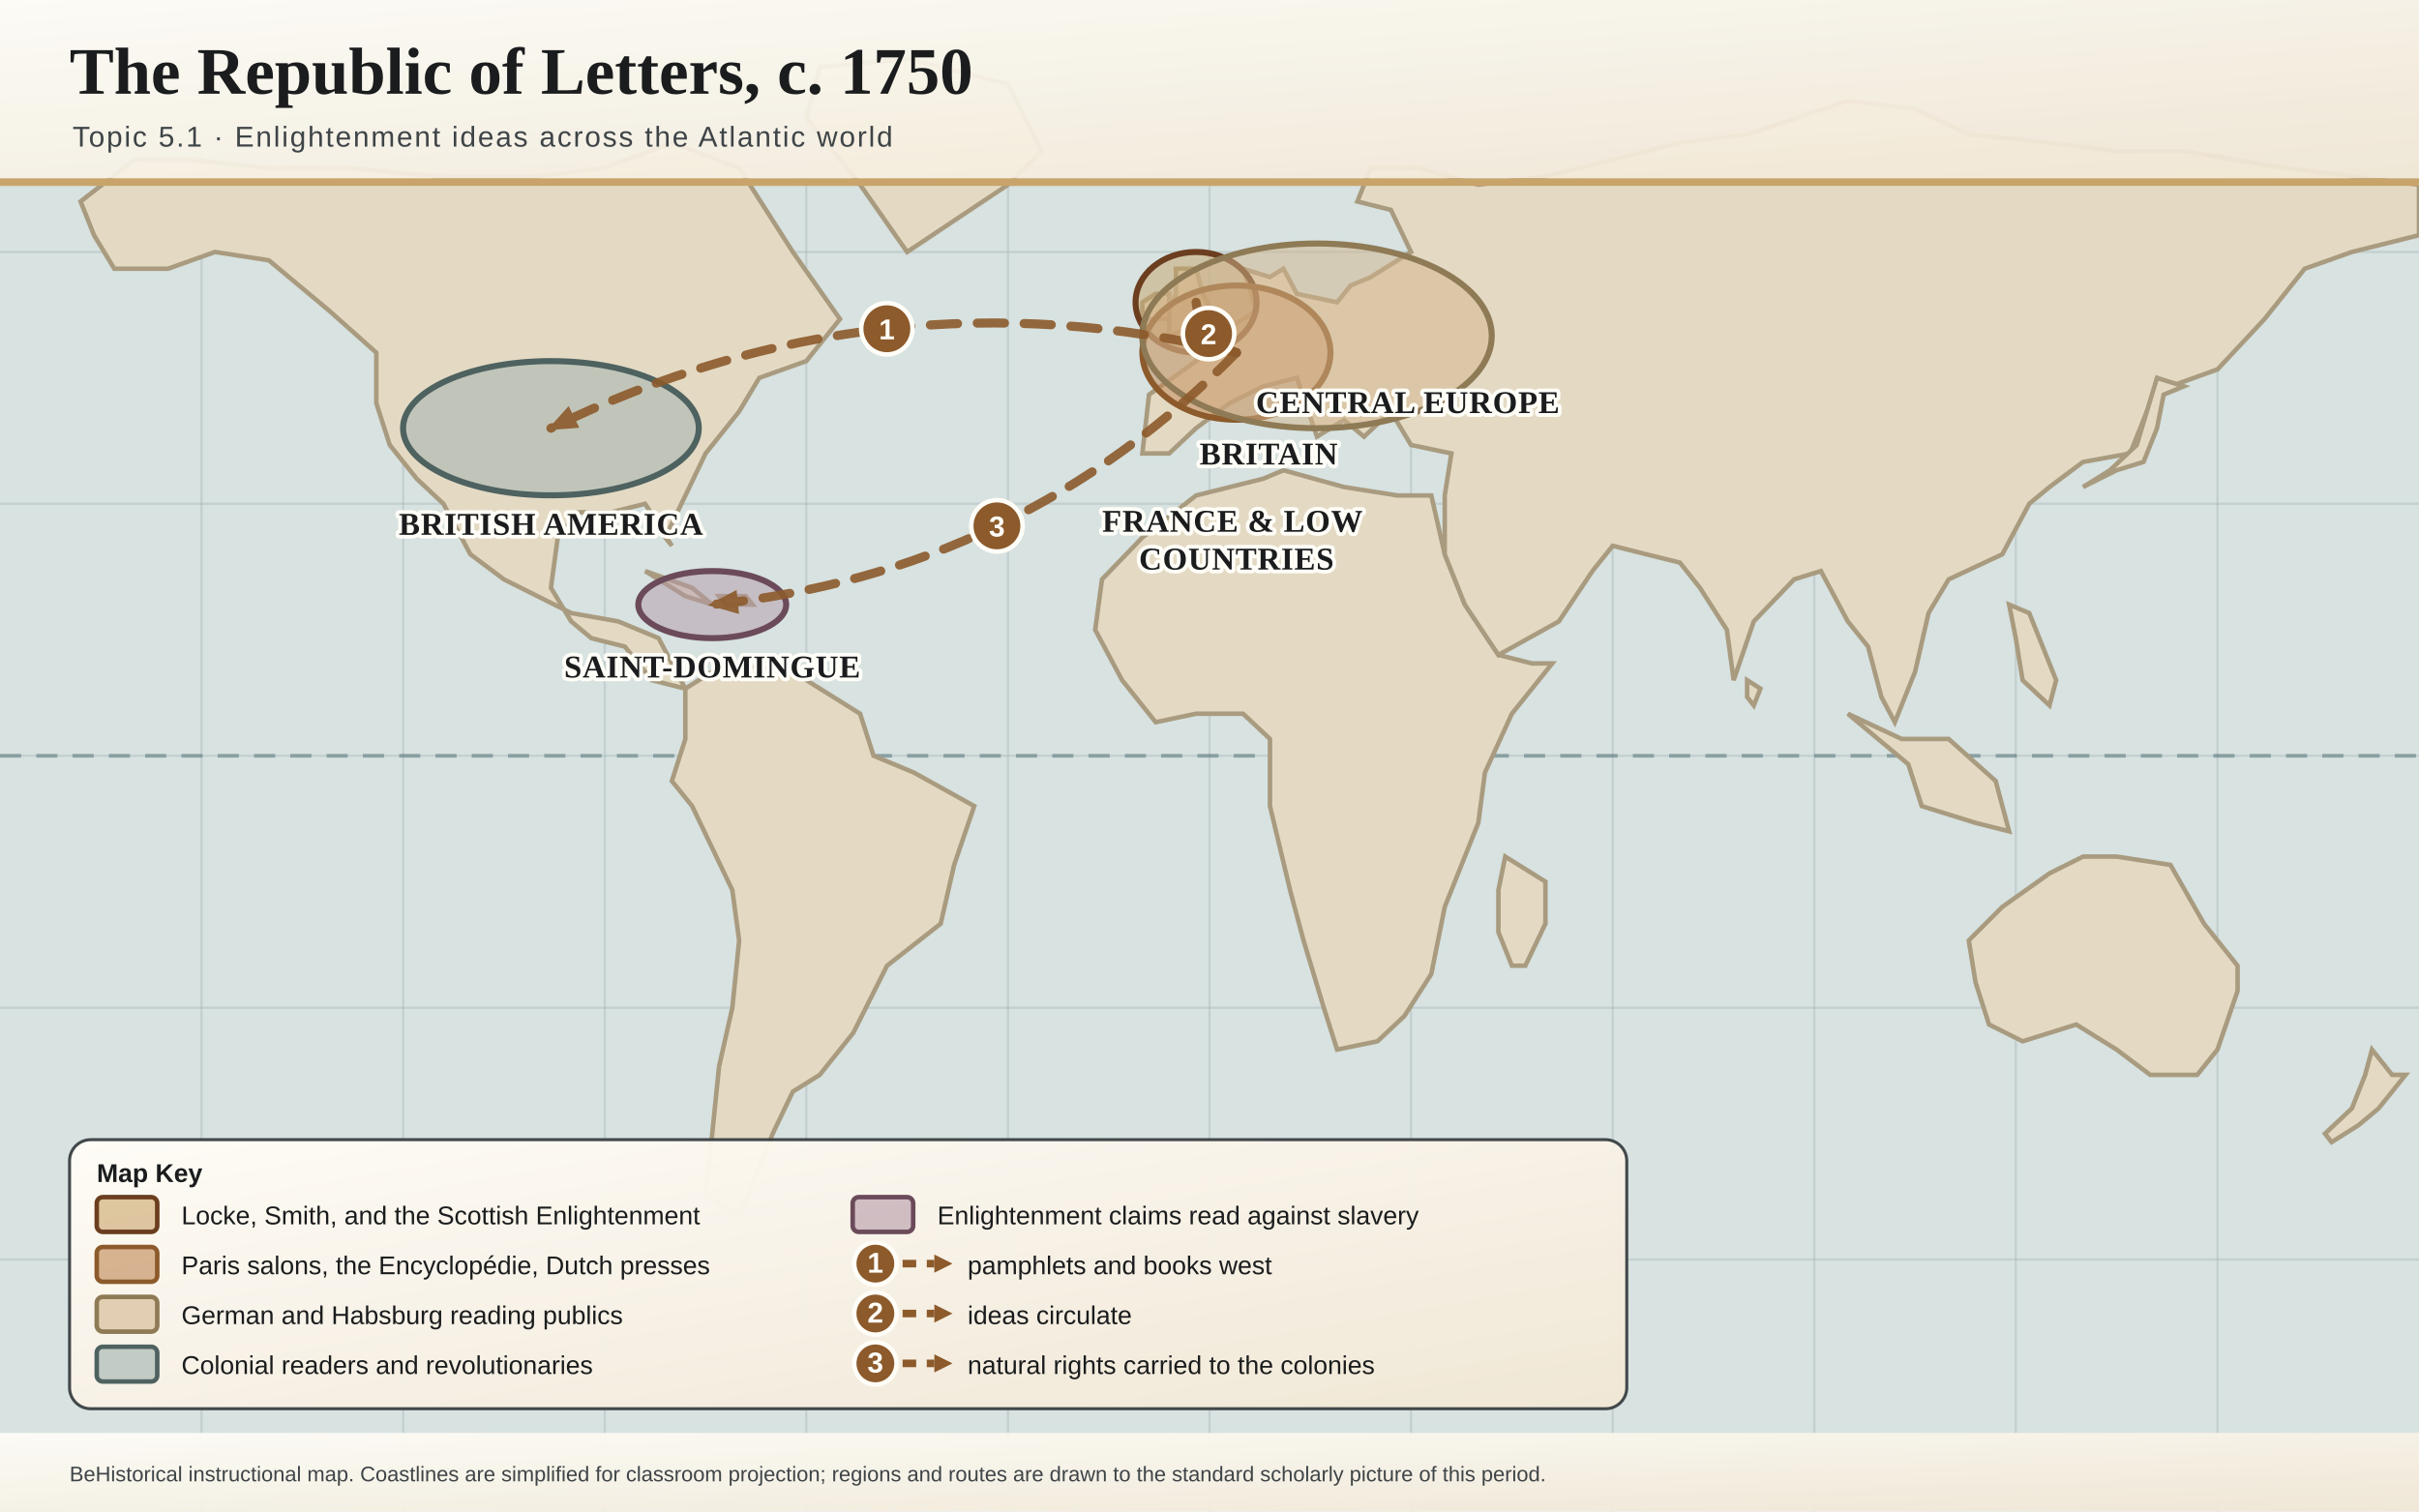
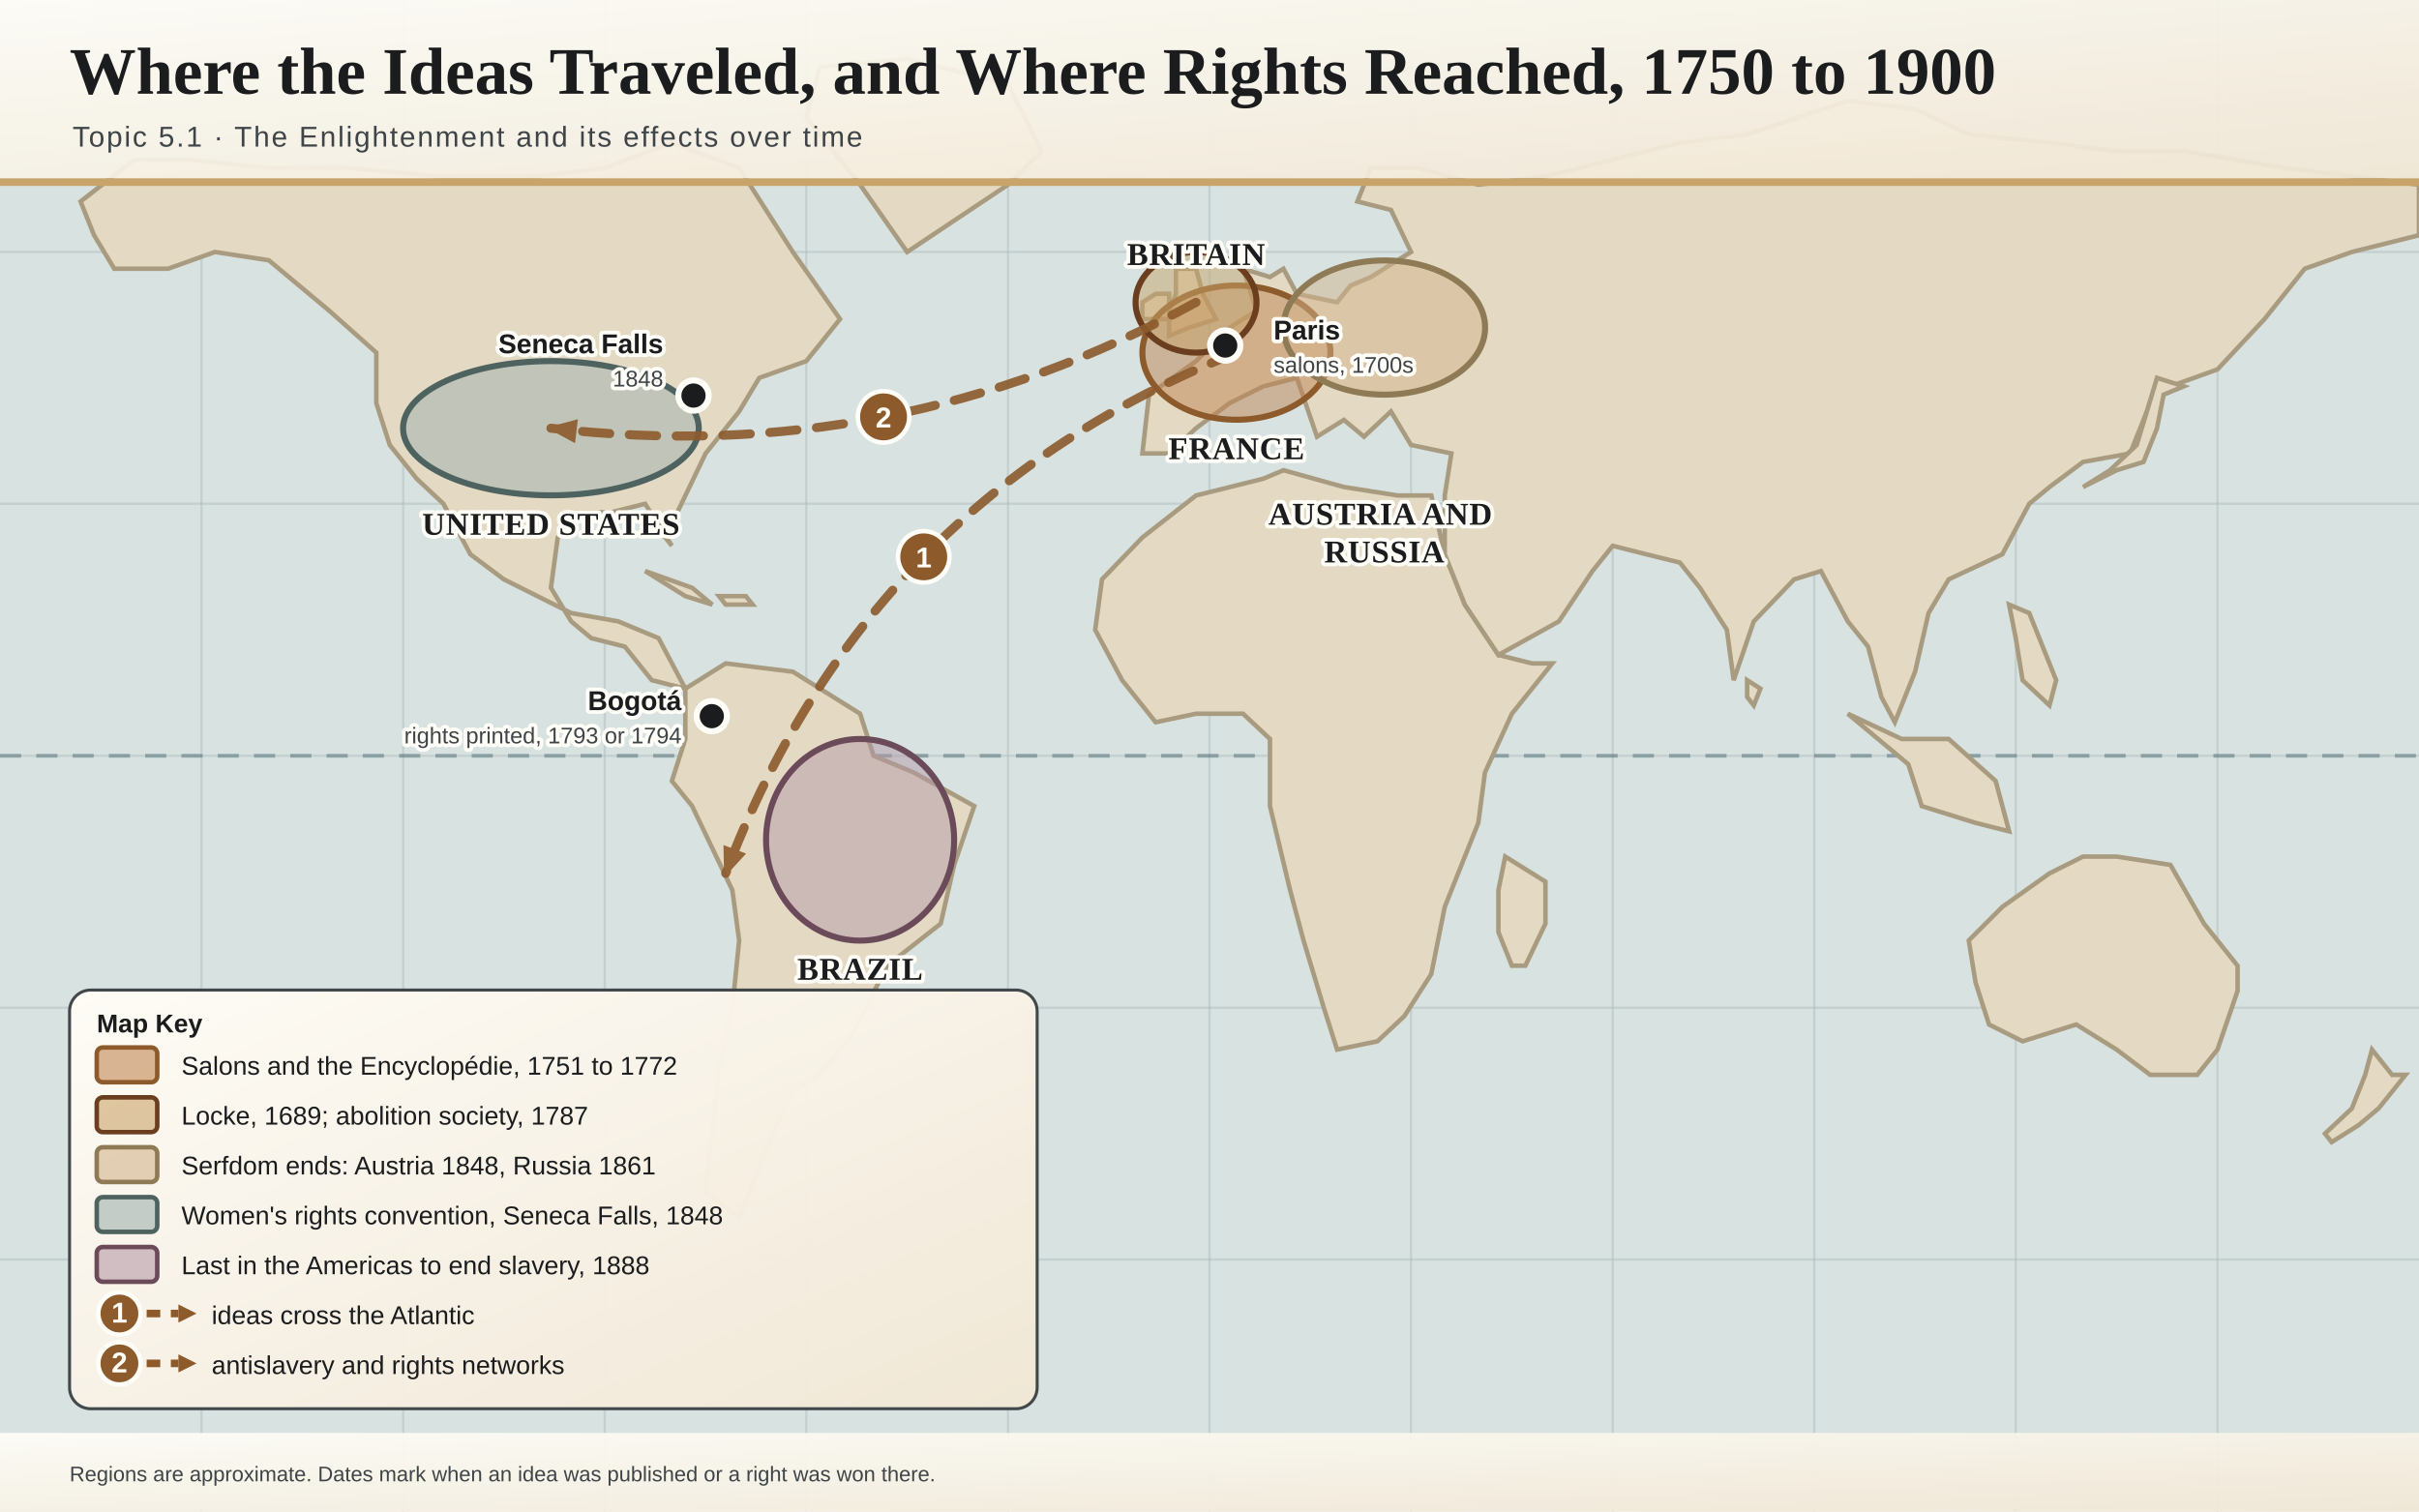
<svg xmlns="http://www.w3.org/2000/svg" width="1600" height="1000" viewBox="0 0 1600 1000" preserveAspectRatio="xMidYMid meet" role="img" aria-labelledby="map-title map-desc">
  <defs>
    <linearGradient id="paper" x1="0" x2="1" y1="0" y2="1">
      <stop offset="0" stop-color="#FFFDF7" />
      <stop offset="1" stop-color="#F1E7D5" />
    </linearGradient>
    <marker id="arrow" markerWidth="20" markerHeight="16" refX="17" refY="8" orient="auto" markerUnits="userSpaceOnUse">
      <path d="M0,0 L20,8 L0,16 Z" fill="#8C5A2B" />
    </marker>
    <style>
      .title{font-family:Georgia,'Times New Roman',serif;font-weight:700;font-size:44px;fill:#1A1C1D}
      .subtitle{font-family:Arial,Helvetica,sans-serif;font-size:19px;fill:#3E4447;letter-spacing:1.2px;text-transform:uppercase}
      .region{font-family:Georgia,'Times New Roman',serif;font-weight:700;font-size:21px;letter-spacing:.5px}
      .place{font-family:Arial,Helvetica,sans-serif;font-weight:700;font-size:18px;fill:#1A1C1D}
      .placenote{font-family:Arial,Helvetica,sans-serif;font-size:15px;fill:#3E4447}
      .small{font-family:Arial,Helvetica,sans-serif;font-size:17px;fill:#1A1C1D}
      .tiny{font-family:Arial,Helvetica,sans-serif;font-size:14px;fill:#3E4447}
      .badgenum{font-family:Arial,Helvetica,sans-serif;font-weight:700;font-size:19px;fill:#FFFDF7}
      .badge{fill:#8C5A2B;stroke:#FFFDF7;stroke-width:3}
      .halo{paint-order:stroke;stroke:#FFFDF7;stroke-width:5;stroke-linejoin:round}
      .city{fill:#1A1C1D;stroke:#FFFDF7;stroke-width:4}
      .leader{stroke:#1A1C1D;stroke-width:2.5;stroke-linecap:round;opacity:.7}
      .flow{fill:none;stroke:#8C5A2B;stroke-width:6;stroke-linecap:round;opacity:.9}
      #land path{fill:#E4DAC4;stroke:#A99B7F;stroke-width:3}
      #graticule line{stroke:#9FB0AE;stroke-width:1.5;opacity:.35}
    </style>
  </defs>
  <rect width="1600" height="1000" fill="#D7E2E1" />
  <g id="graticule">
    <line x1="133.3" y1="0" x2="133.3" y2="1000" />
    <line x1="266.7" y1="0" x2="266.7" y2="1000" />
    <line x1="400.0" y1="0" x2="400.0" y2="1000" />
    <line x1="533.3" y1="0" x2="533.3" y2="1000" />
    <line x1="666.7" y1="0" x2="666.7" y2="1000" />
    <line x1="800.0" y1="0" x2="800.0" y2="1000" />
    <line x1="933.3" y1="0" x2="933.3" y2="1000" />
    <line x1="1066.7" y1="0" x2="1066.7" y2="1000" />
    <line x1="1200.0" y1="0" x2="1200.0" y2="1000" />
    <line x1="1333.3" y1="0" x2="1333.3" y2="1000" />
    <line x1="1466.7" y1="0" x2="1466.7" y2="1000" />
    <line x1="0" y1="833.3" x2="1600" y2="833.3" />
    <line x1="0" y1="666.7" x2="1600" y2="666.7" />
    <line x1="0" y1="500.0" x2="1600" y2="500.0" />
    <line x1="0" y1="333.3" x2="1600" y2="333.3" />
    <line x1="0" y1="166.7" x2="1600" y2="166.7" />
  </g>
  <line x1="0" y1="500.0" x2="1600" y2="500.0" stroke="#4E6B72" stroke-width="2.5" stroke-dasharray="14 10" opacity=".5" />
  <g id="land">
    <path id="land-greenland" d="M600.0,166.7 L666.7,122.2 L688.9,100.0 L666.7,55.6 L600.0,38.9 L542.2,44.4 L533.3,77.8 L568.9,122.2 L600.0,166.7 Z" />
    <path id="land-northAmerica" d="M53.3,133.3 L88.9,105.6 L124.4,105.6 L177.8,111.1 L231.1,111.1 L288.9,116.7 L355.6,116.7 L400.0,111.1 L444.4,94.4 L488.9,111.1 L524.4,166.7 L555.6,211.1 L533.3,238.9 L502.2,250.0 L488.9,272.2 L466.7,300.0 L440.0,355.6 L444.4,361.1 L426.7,333.3 L404.4,338.9 L382.2,338.9 L368.9,355.6 L364.4,388.9 L377.8,411.1 L391.1,422.2 L413.3,427.8 L431.1,450.0 L453.3,455.6 L435.6,422.2 L408.9,411.1 L377.8,405.6 L333.3,383.3 L311.1,366.7 L293.3,333.3 L275.6,316.7 L257.8,294.4 L248.9,266.7 L248.9,233.3 L217.8,205.6 L177.8,172.2 L142.2,166.7 L111.1,177.8 L75.6,177.8 L62.2,155.6 L53.3,133.3 Z" />
    <path id="land-southAmerica" d="M453.3,455.6 L480.0,438.9 L524.4,444.4 L568.9,472.2 L577.8,500.0 L604.4,511.1 L644.4,533.3 L631.1,572.2 L622.2,611.1 L586.7,638.9 L564.4,683.3 L542.2,711.1 L524.4,722.2 L511.1,750.0 L497.8,783.3 L488.9,805.6 L466.7,788.9 L471.1,750.0 L475.6,705.6 L484.4,666.7 L488.9,622.2 L484.4,588.9 L457.8,533.3 L444.4,516.7 L453.3,488.9 L453.3,455.6 Z" />
    <path id="land-africa" d="M724.4,416.7 L728.9,383.3 L755.6,355.6 L791.1,327.8 L835.6,316.7 L848.9,311.1 L888.9,322.2 L924.4,327.8 L946.7,327.8 L955.6,366.7 L968.9,400.0 L991.1,433.3 L1013.3,438.9 L1026.7,438.9 L1000.0,472.2 L982.2,511.1 L977.8,544.4 L955.6,600.0 L946.7,644.4 L928.9,672.2 L911.1,688.9 L884.4,694.4 L875.6,666.7 L862.2,622.2 L853.3,588.9 L840.0,533.3 L840.0,488.9 L822.2,472.2 L791.1,472.2 L764.4,477.8 L742.2,450.0 L724.4,416.7 Z" />
    <path id="land-eurasia" d="M755.6,300.0 L760.0,261.1 L791.1,238.9 L813.3,216.7 L831.1,205.6 L822.2,177.8 L840.0,183.3 L848.9,177.8 L857.8,194.4 L884.4,200.0 L893.3,188.9 L906.7,183.3 L924.4,172.2 L933.3,166.7 L920.0,138.9 L897.8,133.3 L906.7,111.1 L937.8,111.1 L977.8,122.2 L1022.2,116.7 L1066.7,105.6 L1111.1,94.4 L1155.6,88.9 L1222.2,66.7 L1266.7,72.2 L1302.2,88.9 L1355.6,94.4 L1400.0,100.0 L1444.4,100.0 L1511.1,111.1 L1555.6,116.7 L1600.0,122.2 L1600.0,155.6 L1555.6,166.7 L1524.4,177.8 L1497.8,211.1 L1466.7,244.4 L1435.6,255.6 L1422.2,266.7 L1408.9,300.0 L1377.8,305.6 L1355.6,322.2 L1342.2,333.3 L1324.4,366.7 L1288.9,383.3 L1275.6,405.6 L1266.7,444.4 L1253.3,477.8 L1244.4,461.1 L1235.6,427.8 L1222.2,411.1 L1204.4,377.8 L1186.7,383.3 L1160.0,411.1 L1146.7,450.0 L1142.2,416.7 L1124.4,388.9 L1111.1,372.2 L1088.9,366.7 L1066.7,361.1 L1053.3,377.8 L1031.1,411.1 L991.1,433.3 L968.9,400.0 L955.6,366.7 L955.6,327.8 L960.0,300.0 L933.3,294.4 L920.0,272.2 L902.2,288.9 L888.9,277.8 L871.1,288.9 L857.8,250.0 L835.6,255.6 L813.3,266.7 L791.1,283.3 L773.3,300.0 L755.6,300.0 Z" />
    <path id="land-britain" d="M773.3,222.2 L786.7,216.7 L804.4,211.1 L795.6,194.4 L791.1,177.8 L777.8,177.8 L777.8,194.4 L773.3,205.6 L773.3,222.2 Z" />
    <path id="land-ireland" d="M755.6,211.1 L773.3,211.1 L773.3,194.4 L764.4,194.4 L755.6,200.0 L755.6,211.1 Z" />
    <path id="land-japan" d="M1377.8,322.2 L1400.0,311.1 L1417.8,305.6 L1426.7,283.3 L1431.1,261.1 L1444.4,255.6 L1426.7,250.0 L1413.3,294.4 L1395.6,311.1 L1377.8,322.2 Z" />
    <path id="land-indonesia" d="M1222.2,472.2 L1262.2,505.6 L1271.1,533.3 L1306.7,544.4 L1328.9,550.0 L1320.0,516.7 L1288.9,488.9 L1257.8,488.9 L1222.2,472.2 Z" />
    <path id="land-philippines" d="M1328.9,400.0 L1342.2,405.6 L1351.1,427.8 L1360.0,450.0 L1355.6,466.7 L1337.8,450.0 L1333.3,422.2 L1328.9,400.0 Z" />
    <path id="land-australia" d="M1302.2,622.2 L1306.7,650.0 L1315.6,677.8 L1337.8,688.9 L1373.3,677.8 L1400.0,694.4 L1422.2,711.1 L1453.3,711.1 L1466.7,694.4 L1480.0,655.6 L1480.0,638.9 L1457.8,611.1 L1435.6,572.2 L1400.0,566.7 L1377.8,566.7 L1355.6,577.8 L1324.4,600.0 L1302.2,622.2 Z" />
    <path id="land-newZealand" d="M1568.9,694.4 L1582.2,711.1 L1591.1,711.1 L1573.3,733.3 L1560.0,744.4 L1542.2,755.6 L1537.8,750.0 L1555.6,733.3 L1564.4,711.1 L1568.9,694.4 Z" />
    <path id="land-madagascar" d="M995.6,566.7 L1022.2,583.3 L1022.2,611.1 L1008.9,638.9 L1000.0,638.9 L991.1,616.7 L991.1,588.9 L995.6,566.7 Z" />
    <path id="land-cuba" d="M426.7,377.8 L457.8,388.9 L471.1,400.0 L453.3,394.4 L426.7,377.8 Z" />
    <path id="land-hispaniola" d="M475.6,394.4 L493.3,394.4 L497.8,400.0 L480.0,400.0 L475.6,394.4 Z" />
    <path id="land-sriLanka" d="M1155.6,450.0 L1164.4,455.6 L1160.0,466.7 L1155.6,461.1 L1155.6,450.0 Z" />
  </g>
  <g id="highlights">
+     <ellipse cx="817.8" cy="233.3" rx="62.2" ry="44.4" fill="#C08552" fill-opacity="0.5" stroke="#8C5A2B" stroke-width="4" />
    <ellipse cx="791.1" cy="200.0" rx="40.0" ry="33.3" fill="#C9A46A" fill-opacity="0.5" stroke="#6B3E1F" stroke-width="4" />
-     <ellipse cx="817.8" cy="233.3" rx="62.2" ry="44.4" fill="#C08552" fill-opacity="0.5" stroke="#8C5A2B" stroke-width="4" />
-     <ellipse cx="871.1" cy="222.2" rx="115.6" ry="61.1" fill="#D2B48C" fill-opacity="0.5" stroke="#8E7A55" stroke-width="4" />
+     <ellipse cx="915.6" cy="216.7" rx="66.7" ry="44.4" fill="#D2B48C" fill-opacity="0.5" stroke="#8E7A55" stroke-width="4" />
    <ellipse cx="364.4" cy="283.3" rx="97.8" ry="44.4" fill="#9FB0AE" fill-opacity="0.5" stroke="#4E6260" stroke-width="4" />
-     <ellipse cx="471.1" cy="400.0" rx="48.9" ry="22.2" fill="#B49AA8" fill-opacity="0.5" stroke="#6B4A5A" stroke-width="4" />
+     <ellipse cx="568.9" cy="555.6" rx="62.2" ry="66.7" fill="#B49AA8" fill-opacity="0.5" stroke="#6B4A5A" stroke-width="4" />
  </g>
  <g id="flows">
-     <path class="flow" d="M817.8,233.3 Q582.1,176.7 364.4,283.3" stroke-dasharray="18 13" marker-end="url(#arrow)" />
-     <circle class="badge" cx="586.6" cy="217.5" r="17" />
-     <text class="badgenum" x="586.6" y="224.5" text-anchor="middle">1</text>
-     <path class="flow" d="M791.1,200.0 Q794.4,224.7 817.8,233.3" marker-end="url(#arrow)" />
-     <circle class="badge" cx="799.4" cy="220.7" r="17" />
-     <text class="badgenum" x="799.4" y="227.7" text-anchor="middle">2</text>
-     <path class="flow" d="M817.8,233.3 Q674.4,379.1 471.1,400.0" stroke-dasharray="18 13" marker-end="url(#arrow)" />
-     <circle class="badge" cx="659.4" cy="347.9" r="17" />
-     <text class="badgenum" x="659.4" y="354.9" text-anchor="middle">3</text>
+     <path class="flow" d="M817.8,233.3 Q573.1,331.2 480.0,577.8" stroke-dasharray="18 13" marker-end="url(#arrow)" />
+     <circle class="badge" cx="611.0" cy="368.4" r="17" />
+     <text class="badgenum" x="611.0" y="375.4" text-anchor="middle">1</text>
+     <path class="flow" d="M791.1,200.0 Q591.1,309.9 364.4,283.3" stroke-dasharray="18 13" marker-end="url(#arrow)" />
+     <circle class="badge" cx="584.4" cy="275.8" r="17" />
+     <text class="badgenum" x="584.4" y="282.8" text-anchor="middle">2</text>
  </g>
  <g id="region-labels">
-     <text class="region halo" x="839.1" y="307.3" text-anchor="middle" fill="#1A1C1D">
-       <tspan x="839.1" dy="0">BRITAIN</tspan>
+     <text class="region halo" x="817.8" y="303.8" text-anchor="middle" fill="#1A1C1D">
+       <tspan x="817.8" dy="0">FRANCE</tspan>
    </text>
-     <text class="region halo" x="817.8" y="351.8" text-anchor="middle" fill="#1A1C1D">
-       <tspan x="817.8" dy="0">FRANCE &amp; LOW</tspan>
-       <tspan x="817.8" dy="25">COUNTRIES</tspan>
+     <text class="region halo" x="791.1" y="175.3" text-anchor="middle" fill="#1A1C1D">
+       <tspan x="791.1" dy="0">BRITAIN</tspan>
    </text>
-     <text class="region halo" x="931.1" y="273.3" text-anchor="middle" fill="#1A1C1D">
-       <tspan x="931.1" dy="0">CENTRAL EUROPE</tspan>
+     <text class="region halo" x="915.6" y="347.1" text-anchor="middle" fill="#1A1C1D">
+       <tspan x="915.6" dy="0">AUSTRIA AND</tspan>
+       <tspan x="915.6" dy="25">RUSSIA</tspan>
    </text>
    <text class="region halo" x="364.4" y="353.8" text-anchor="middle" fill="#1A1C1D">
-       <tspan x="364.4" dy="0">BRITISH AMERICA</tspan>
+       <tspan x="364.4" dy="0">UNITED STATES</tspan>
    </text>
-     <text class="region halo" x="471.1" y="448.2" text-anchor="middle" fill="#1A1C1D">
-       <tspan x="471.1" dy="0">SAINT-DOMINGUE</tspan>
+     <text class="region halo" x="568.9" y="648.2" text-anchor="middle" fill="#1A1C1D">
+       <tspan x="568.9" dy="0">BRAZIL</tspan>
    </text>
  </g>
  <g id="places">
-     
+     <circle class="city" cx="810.4" cy="228.6" r="10" />
+     <text class="place halo" x="842.4" y="224.6" text-anchor="start">Paris</text>
+     <text class="placenote halo" x="842.4" y="246.6" text-anchor="start">salons, 1700s</text>
+     <circle class="city" cx="470.8" cy="473.8" r="10" />
+     <text class="place halo" x="450.8" y="469.8" text-anchor="end">Bogotá</text>
+     <text class="placenote halo" x="450.8" y="491.8" text-anchor="end">rights printed, 1793 or 1794</text>
+     <circle class="city" cx="458.7" cy="261.7" r="10" />
+     <text class="place halo" x="438.7" y="233.7" text-anchor="end">Seneca Falls</text>
+     <text class="placenote halo" x="438.7" y="255.7" text-anchor="end">1848</text>
  </g>
  <g id="titleband">
    <rect x="0" y="0" width="1600" height="118" fill="url(#paper)" opacity=".93" />
    <rect x="0" y="118" width="1600" height="5" fill="#C9A46A" />
-     <text class="title" x="46" y="62">The Republic of Letters, c. 1750</text>
-     <text class="subtitle" x="48" y="97">Topic 5.1 · Enlightenment ideas across the Atlantic world</text>
+     <text class="title" x="46" y="62">Where the Ideas Traveled, and Where Rights Reached, 1750 to 1900</text>
+     <text class="subtitle" x="48" y="97">Topic 5.1 · The Enlightenment and its effects over time</text>
  </g>
-   <g id="legend" transform="translate(46,754)">
-     <rect x="0" y="0" width="1030" height="178" rx="14" fill="url(#paper)" stroke="#3E4447" stroke-width="2" opacity=".97" />
+   <g id="legend" transform="translate(46,655)">
+     <rect x="0" y="0" width="640" height="277" rx="14" fill="url(#paper)" stroke="#3E4447" stroke-width="2" opacity=".97" />
    <text class="small" x="18" y="28" font-weight="700">Map Key</text>
-     <rect x="18" y="38" width="40" height="23" rx="4" fill="#C9A46A" fill-opacity=".6" stroke="#6B3E1F" stroke-width="3" />
-     <text class="small" x="74" y="56">Locke, Smith, and the Scottish Enlightenment</text>
-     <rect x="18" y="71" width="40" height="23" rx="4" fill="#C08552" fill-opacity=".6" stroke="#8C5A2B" stroke-width="3" />
-     <text class="small" x="74" y="89">Paris salons, the Encyclopédie, Dutch presses</text>
+     <rect x="18" y="38" width="40" height="23" rx="4" fill="#C08552" fill-opacity=".6" stroke="#8C5A2B" stroke-width="3" />
+     <text class="small" x="74" y="56">Salons and the Encyclopédie, 1751 to 1772</text>
+     <rect x="18" y="71" width="40" height="23" rx="4" fill="#C9A46A" fill-opacity=".6" stroke="#6B3E1F" stroke-width="3" />
+     <text class="small" x="74" y="89">Locke, 1689; abolition society, 1787</text>
    <rect x="18" y="104" width="40" height="23" rx="4" fill="#D2B48C" fill-opacity=".6" stroke="#8E7A55" stroke-width="3" />
-     <text class="small" x="74" y="122">German and Habsburg reading publics</text>
+     <text class="small" x="74" y="122">Serfdom ends: Austria 1848, Russia 1861</text>
    <rect x="18" y="137" width="40" height="23" rx="4" fill="#9FB0AE" fill-opacity=".6" stroke="#4E6260" stroke-width="3" />
-     <text class="small" x="74" y="155">Colonial readers and revolutionaries</text>
-     <rect x="518" y="38" width="40" height="23" rx="4" fill="#B49AA8" fill-opacity=".6" stroke="#6B4A5A" stroke-width="3" />
-     <text class="small" x="574" y="56">Enlightenment claims read against slavery</text>
-     <circle class="badge" cx="533" cy="82" r="14" />
-     <text class="badgenum" x="533" y="88" text-anchor="middle" font-size="16">1</text>
-     <line x1="551" x2="572" y1="82" y2="82" stroke="#8C5A2B" stroke-width="5" stroke-dasharray="9 7" />
-     <path d="M572,76 L584,82 L572,88 Z" fill="#8C5A2B" />
-     <text class="small" x="594" y="89">pamphlets and books west</text>
-     <circle class="badge" cx="533" cy="115" r="14" />
-     <text class="badgenum" x="533" y="121" text-anchor="middle" font-size="16">2</text>
-     <line x1="551" x2="572" y1="115" y2="115" stroke="#8C5A2B" stroke-width="5" stroke-dasharray="9 7" />
-     <path d="M572,109 L584,115 L572,121 Z" fill="#8C5A2B" />
-     <text class="small" x="594" y="122">ideas circulate</text>
-     <circle class="badge" cx="533" cy="148" r="14" />
-     <text class="badgenum" x="533" y="154" text-anchor="middle" font-size="16">3</text>
-     <line x1="551" x2="572" y1="148" y2="148" stroke="#8C5A2B" stroke-width="5" stroke-dasharray="9 7" />
-     <path d="M572,142 L584,148 L572,154 Z" fill="#8C5A2B" />
-     <text class="small" x="594" y="155">natural rights carried to the colonies</text>
+     <text class="small" x="74" y="155">Women's rights convention, Seneca Falls, 1848</text>
+     <rect x="18" y="170" width="40" height="23" rx="4" fill="#B49AA8" fill-opacity=".6" stroke="#6B4A5A" stroke-width="3" />
+     <text class="small" x="74" y="188">Last in the Americas to end slavery, 1888</text>
+     <circle class="badge" cx="33" cy="214" r="14" />
+     <text class="badgenum" x="33" y="220" text-anchor="middle" font-size="16">1</text>
+     <line x1="51" x2="72" y1="214" y2="214" stroke="#8C5A2B" stroke-width="5" stroke-dasharray="9 7" />
+     <path d="M72,208 L84,214 L72,220 Z" fill="#8C5A2B" />
+     <text class="small" x="94" y="221">ideas cross the Atlantic</text>
+     <circle class="badge" cx="33" cy="247" r="14" />
+     <text class="badgenum" x="33" y="253" text-anchor="middle" font-size="16">2</text>
+     <line x1="51" x2="72" y1="247" y2="247" stroke="#8C5A2B" stroke-width="5" stroke-dasharray="9 7" />
+     <path d="M72,241 L84,247 L72,253 Z" fill="#8C5A2B" />
+     <text class="small" x="94" y="254">antislavery and rights networks</text>
  </g>
  <rect x="0" y="948" width="1600" height="52" fill="url(#paper)" opacity=".93" />
-   <text class="tiny" x="46" y="980">BeHistorical instructional map. Coastlines are simplified for classroom projection; regions and routes are drawn to the standard scholarly picture of this period.</text>
+   <text class="tiny" x="46" y="980">Regions are approximate. Dates mark when an idea was published or a right was won there.</text>
</svg>
